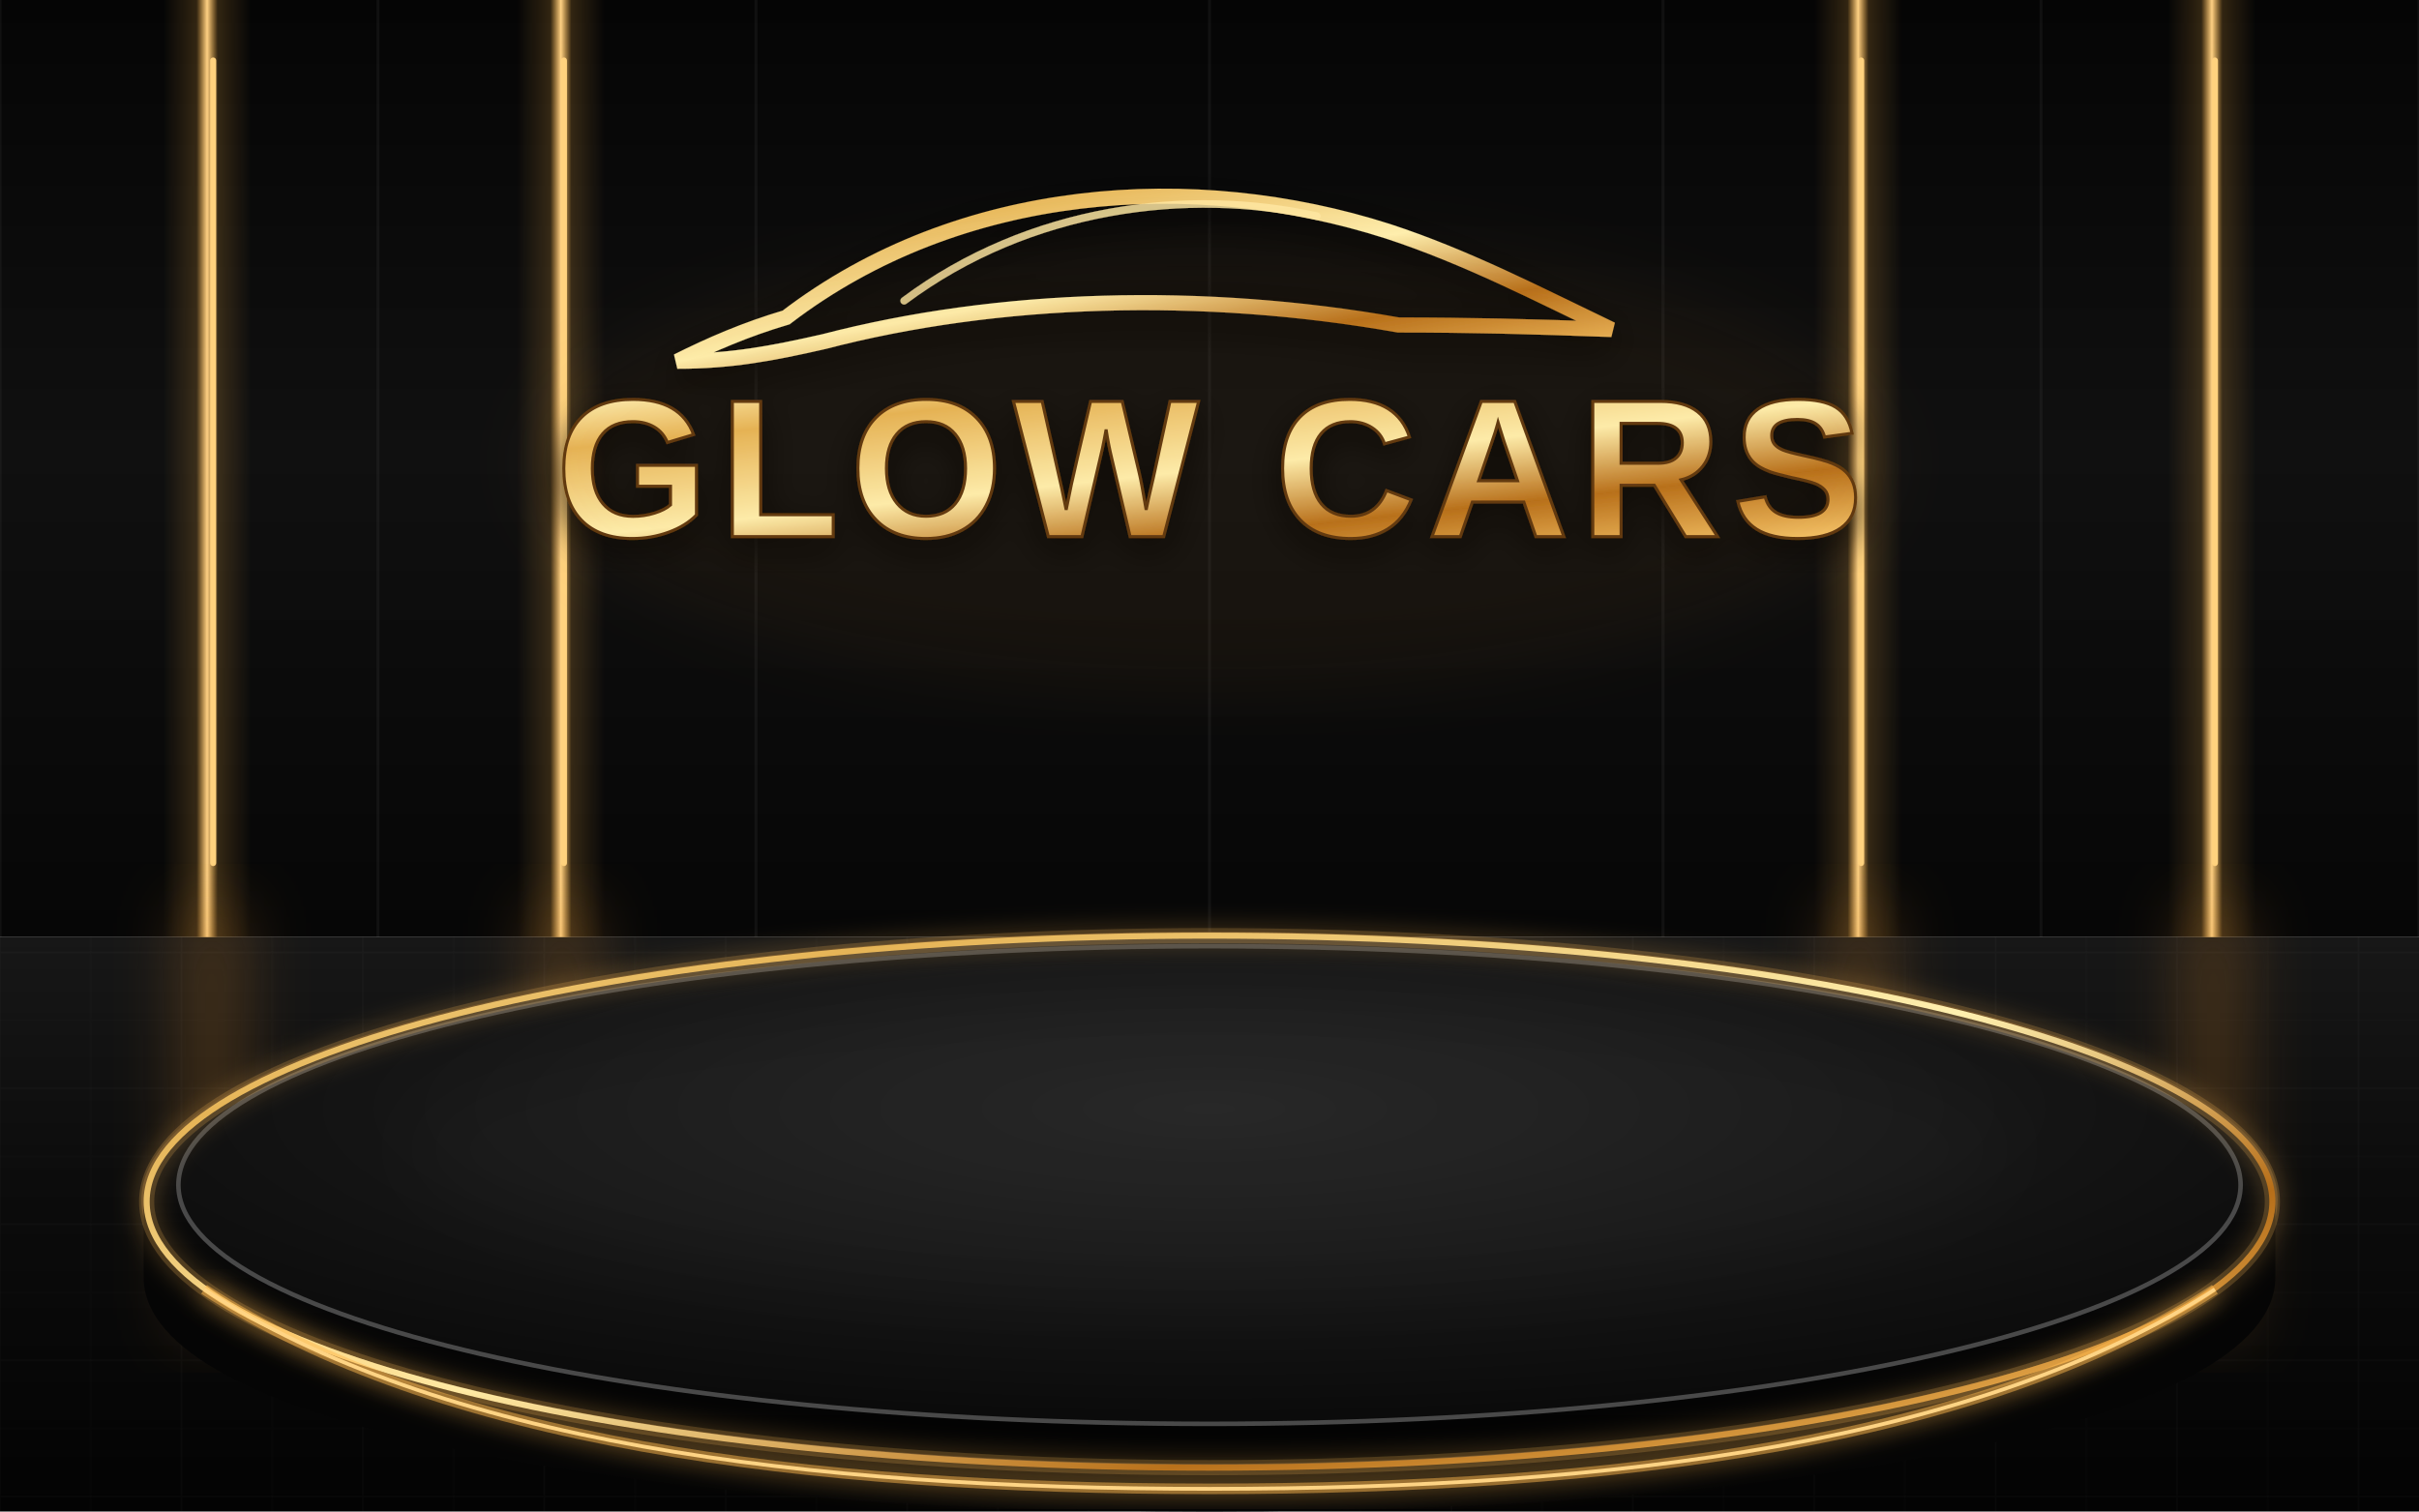
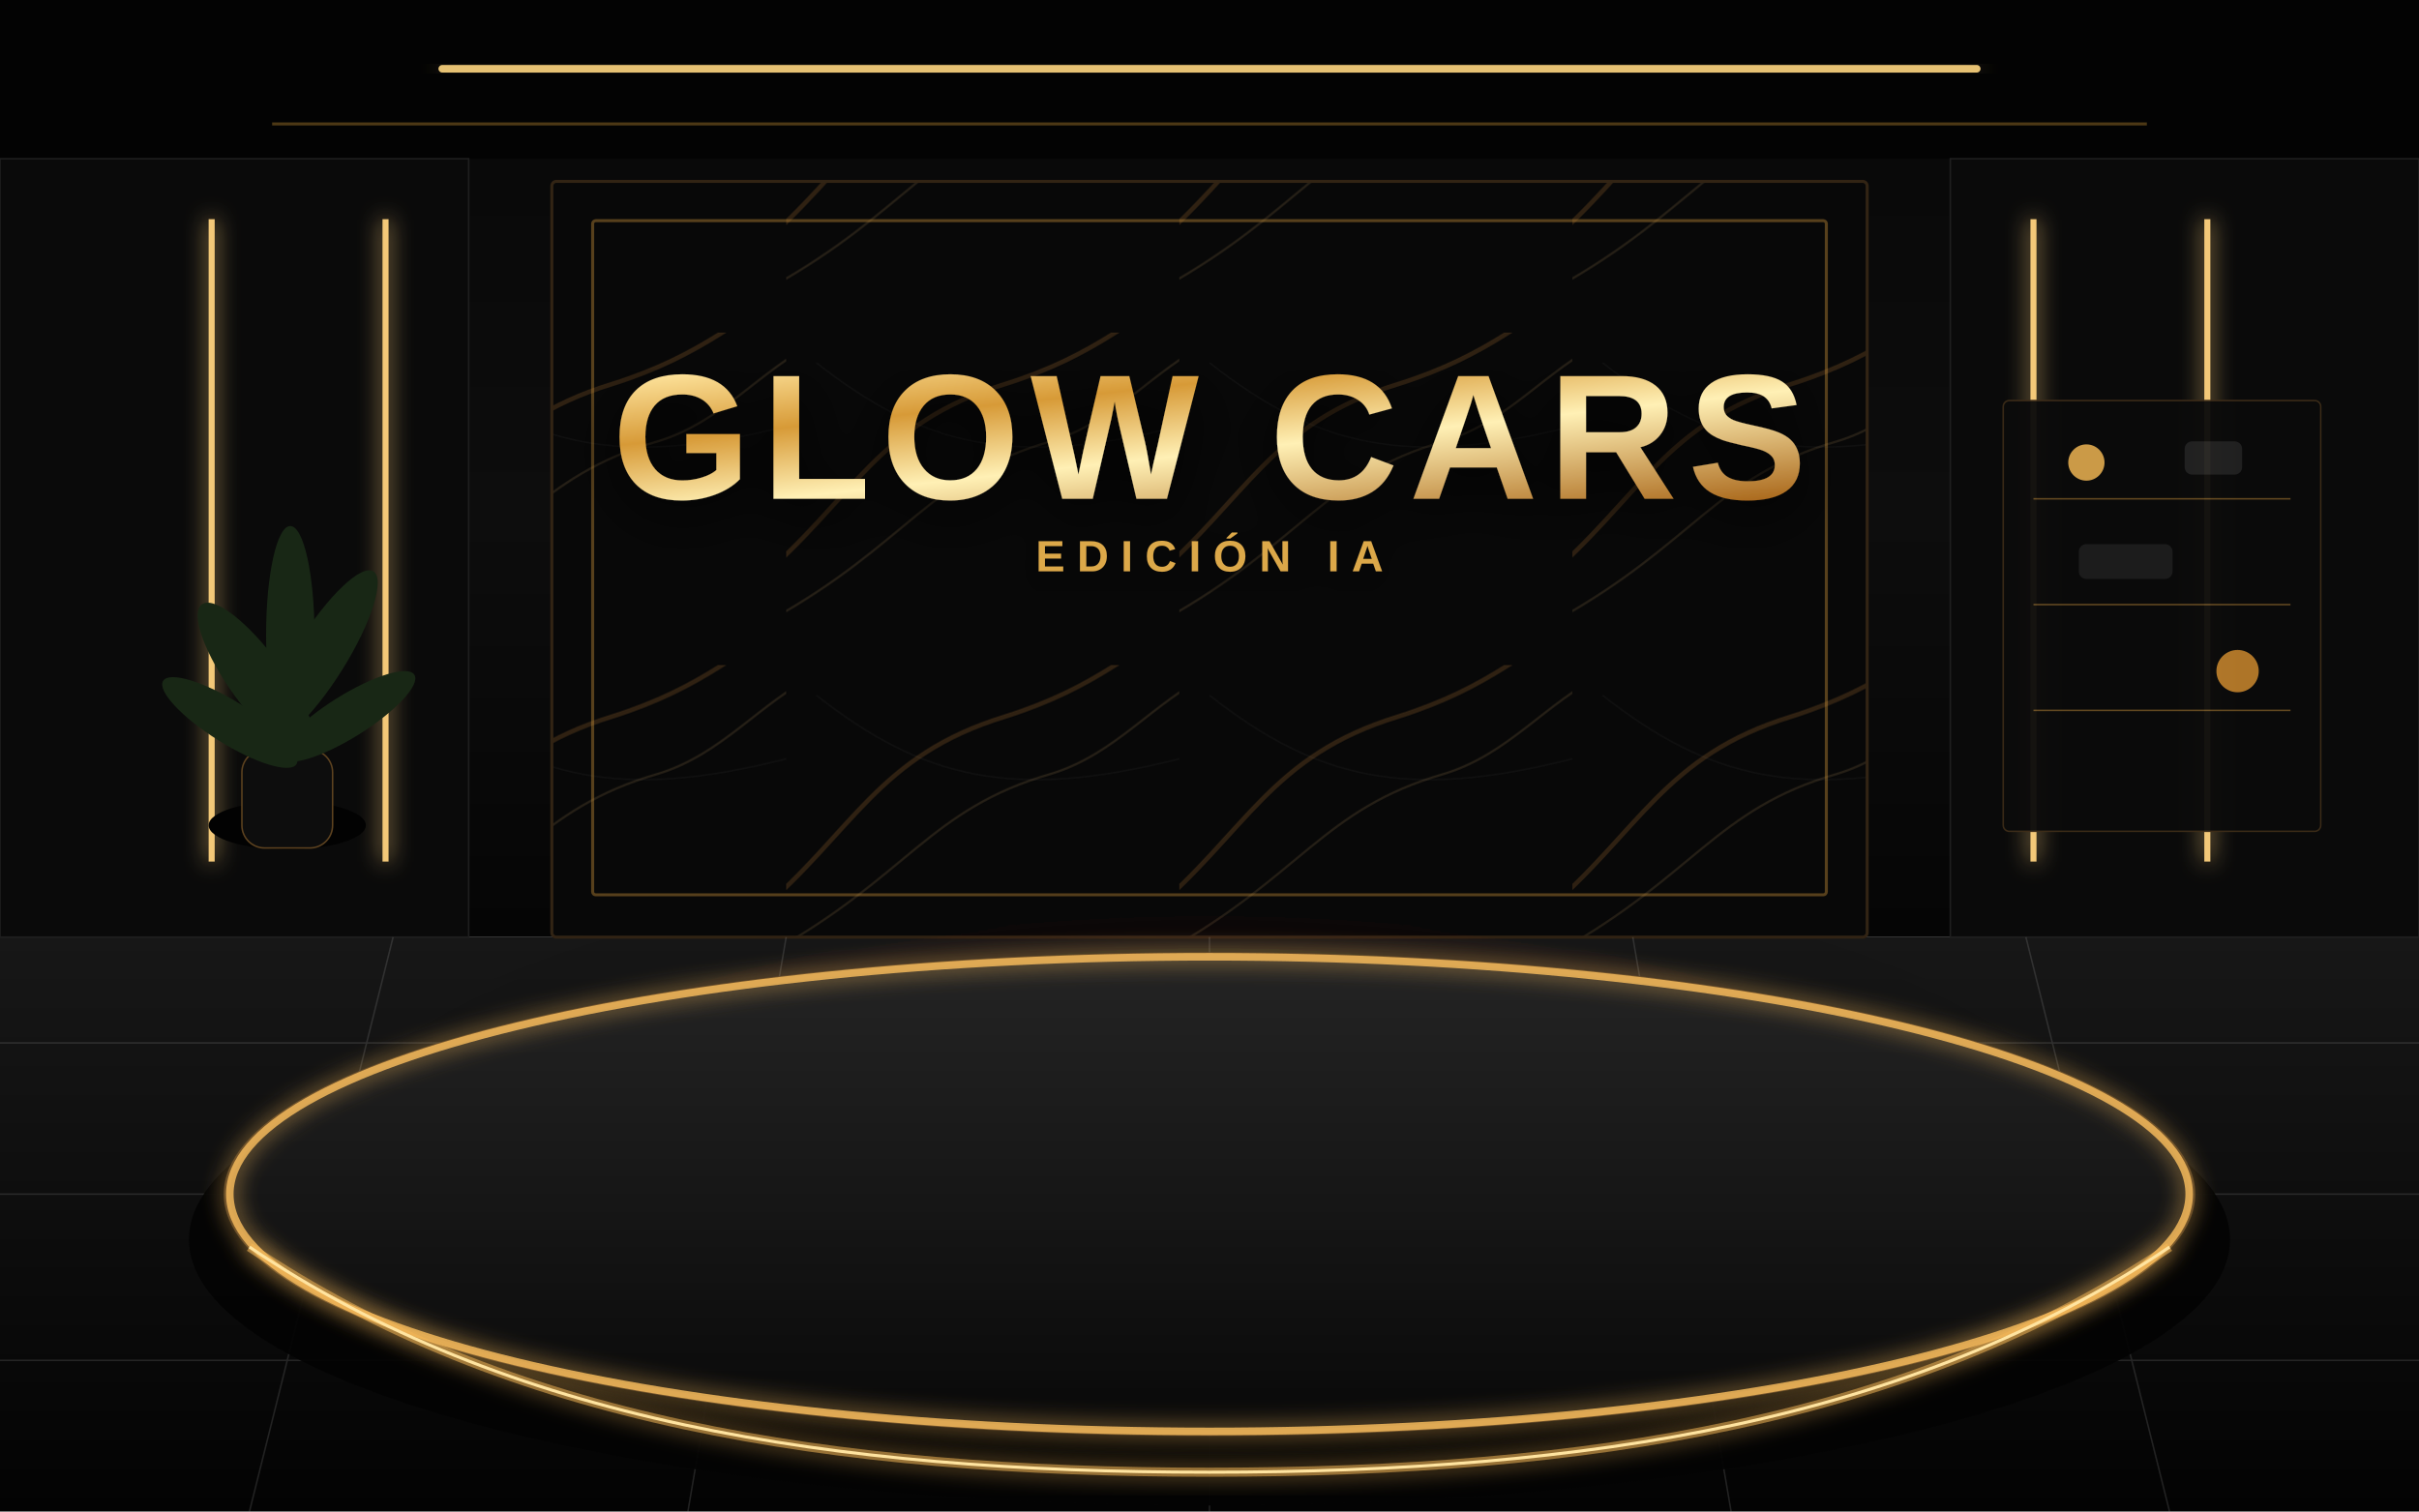
<svg xmlns="http://www.w3.org/2000/svg" viewBox="0 0 1600 1000" width="1600" height="1000">
  <defs>
    <linearGradient id="wall" x1="0" y1="0" x2="0" y2="1">
-       <stop offset="0" stop-color="#050505" />
-       <stop offset="0.48" stop-color="#101010" />
-       <stop offset="1" stop-color="#060606" />
+       <stop offset="0" stop-color="#070707" />
+       <stop offset=".55" stop-color="#0d0d0d" />
+       <stop offset="1" stop-color="#050505" />
    </linearGradient>
    <linearGradient id="floor" x1="0" y1="0" x2="0" y2="1">
      <stop offset="0" stop-color="#171717" />
-       <stop offset="0.42" stop-color="#0c0c0c" />
      <stop offset="1" stop-color="#030303" />
    </linearGradient>
-     <radialGradient id="stage" cx="50%" cy="34%" r="72%">
-       <stop offset="0" stop-color="#252525" />
-       <stop offset="0.55" stop-color="#151515" />
-       <stop offset="1" stop-color="#080808" />
-     </radialGradient>
    <linearGradient id="gold" x1="0" y1="0" x2="1" y2="1">
-       <stop offset="0" stop-color="#fff1b4" />
-       <stop offset="0.18" stop-color="#e6b456" />
-       <stop offset="0.5" stop-color="#fff0af" />
-       <stop offset="0.74" stop-color="#b66e19" />
-       <stop offset="1" stop-color="#f8c86c" />
+       <stop offset="0" stop-color="#ffe6a0" />
+       <stop offset=".28" stop-color="#d79a37" />
+       <stop offset=".56" stop-color="#fff0b5" />
+       <stop offset="1" stop-color="#a86518" />
    </linearGradient>
-     <linearGradient id="edge" x1="0" y1="0" x2="0" y2="1">
-       <stop offset="0" stop-color="#292929" />
-       <stop offset="0.55" stop-color="#090909" />
-       <stop offset="1" stop-color="#020202" />
+     <linearGradient id="stage" x1="0" y1="0" x2="0" y2="1">
+       <stop offset="0" stop-color="#242424" />
+       <stop offset="1" stop-color="#090909" />
    </linearGradient>
-     <linearGradient id="light" x1="0" y1="0" x2="1" y2="0">
-       <stop offset="0" stop-color="#ffb84c" stop-opacity="0" />
-       <stop offset="0.38" stop-color="#ffb84c" stop-opacity=".18" />
-       <stop offset="0.5" stop-color="#ffd184" />
-       <stop offset="0.62" stop-color="#ffb84c" stop-opacity=".18" />
-       <stop offset="1" stop-color="#ffb84c" stop-opacity="0" />
-     </linearGradient>
-     <radialGradient id="floorGlow">
-       <stop offset="0" stop-color="#e99a35" stop-opacity=".24" />
+     <radialGradient id="halo">
+       <stop offset="0" stop-color="#c98328" stop-opacity=".24" />
      <stop offset="1" stop-color="#000" stop-opacity="0" />
    </radialGradient>
-     <filter id="blur">
-       <feGaussianBlur stdDeviation="22" />
-     </filter>
+     <pattern id="marble" width="260" height="220" patternUnits="userSpaceOnUse">
+       <rect width="260" height="220" fill="#080808" />
+       <path d="M-20 165 C45 110 60 60 145 34 C205 15 230 -10 285 -45" fill="none" stroke="#8b5c2a" stroke-opacity=".30" stroke-width="3" />
+       <path d="M-10 190 C80 140 95 95 175 72 C218 59 242 25 282 5" fill="none" stroke="#d7b16e" stroke-opacity=".14" stroke-width="1.5" />
+       <path d="M20 20 C90 75 150 90 260 62" fill="none" stroke="#fff" stroke-opacity=".035" />
+     </pattern>
    <filter id="glow">
-       <feGaussianBlur stdDeviation="8" result="b" />
+       <feGaussianBlur stdDeviation="7" result="b" />
      <feMerge>
        <feMergeNode in="b" />
        <feMergeNode in="SourceGraphic" />
      </feMerge>
    </filter>
-     <filter id="soft">
-       <feDropShadow dx="0" dy="8" stdDeviation="12" flood-color="#000" flood-opacity=".85" />
+     <filter id="blur">
+       <feGaussianBlur stdDeviation="24" />
    </filter>
-     <pattern id="tiles" width="120" height="90" patternUnits="userSpaceOnUse">
-       <path d="M0 0H120V90H0Z" fill="none" stroke="#fff" stroke-opacity=".025" stroke-width="1" />
-       <path d="M0 45H120M60 0V90" stroke="#fff" stroke-opacity=".012" />
-     </pattern>
+     <filter id="shadow">
+       <feDropShadow dx="0" dy="10" stdDeviation="18" flood-color="#000" flood-opacity=".9" />
+     </filter>
  </defs>
  <rect width="1600" height="620" fill="url(#wall)" />
  <rect y="620" width="1600" height="380" fill="url(#floor)" />
-   <rect y="620" width="1600" height="380" fill="url(#tiles)" opacity=".8" />
-   <g stroke="#fff" stroke-opacity=".045" stroke-width="2">
-     <path d="M0 0V620M250 0V620M500 0V620M800 0V620M1100 0V620M1350 0V620M1600 0V620" />
+   <rect x="0" y="0" width="1600" height="105" fill="#030303" />
+   <path d="M180 82 H1420" stroke="#d79a37" stroke-opacity=".35" stroke-width="2" />
+   <rect x="290" y="43" width="1020" height="5" rx="2.5" fill="#ffd67f" opacity=".9" filter="url(#glow)" />
+   <rect x="365" y="120" width="870" height="500" rx="3" fill="url(#marble)" stroke="#322414" stroke-width="2" />
+   <rect x="392" y="146" width="816" height="446" rx="2" fill="none" stroke="#d99b3d" stroke-opacity=".38" stroke-width="2" />
+   <g fill="#0a0a0a" stroke="#1f1f1f">
+     <rect x="0" y="105" width="310" height="515" />
+     <rect x="1290" y="105" width="310" height="515" />
  </g>
-   <g>
-     <rect x="108" width="58" height="620" fill="url(#light)" />
-     <rect x="139" y="38" width="4" height="535" rx="2" fill="#ffd27e" filter="url(#glow)" />
-     <rect x="342" width="58" height="620" fill="url(#light)" />
-     <rect x="371" y="38" width="4" height="535" rx="2" fill="#ffd27e" filter="url(#glow)" />
-     <rect x="1200" width="58" height="620" fill="url(#light)" />
-     <rect x="1229" y="38" width="4" height="535" rx="2" fill="#ffd27e" filter="url(#glow)" />
-     <rect x="1434" width="58" height="620" fill="url(#light)" />
-     <rect x="1463" y="38" width="4" height="535" rx="2" fill="#ffd27e" filter="url(#glow)" />
+   <g stroke="#ffd27e" stroke-width="4" filter="url(#glow)" opacity=".95">
+     <path d="M140 145V570" />
+     <path d="M255 145V570" />
+     <path d="M1345 145V570" />
+     <path d="M1460 145V570" />
  </g>
-   <g opacity=".3" filter="url(#blur)">
-     <rect x="122" y="600" width="36" height="280" fill="#dc8d2f" />
-     <rect x="354" y="600" width="36" height="230" fill="#dc8d2f" />
-     <rect x="1212" y="600" width="36" height="230" fill="#dc8d2f" />
-     <rect x="1446" y="600" width="36" height="280" fill="#dc8d2f" />
+   <g opacity=".95">
+     <rect x="1325" y="265" width="210" height="285" rx="4" fill="#0b0b0b" stroke="#3d2c18" />
+     <path d="M1345 330H1515M1345 400H1515M1345 470H1515" stroke="#d89b3e" stroke-opacity=".45" />
+     <circle cx="1380" cy="306" r="12" fill="#d5a24b" />
+     <rect x="1445" y="292" width="38" height="22" rx="5" fill="#222" />
+     <rect x="1375" y="360" width="62" height="23" rx="5" fill="#1d1d1d" />
+     <circle cx="1480" cy="444" r="14" fill="#b77b2a" />
  </g>
-   <g filter="url(#soft)">
-     <path d="M520 210 C635 122 790 112 918 153 C970 170 1018 195 1066 218 C1012 216 972 215 925 215 C795 192 660 196 545 226 C510 234 483 239 448 239 C470 228 493 218 520 210Z" fill="none" stroke="url(#gold)" stroke-width="10" stroke-linecap="round" />
-     <path d="M598 199 C681 137 786 124 871 143" fill="none" stroke="#ffe8a4" stroke-width="5" stroke-linecap="round" opacity=".8" />
-     <text x="800" y="355" text-anchor="middle" font-family="Arial,Helvetica,sans-serif" font-size="130" font-weight="800" letter-spacing="7" fill="url(#gold)" stroke="#5c3510" stroke-width="2">GLOW CARS</text>
+   <g transform="translate(190 430)">
+     <ellipse cx="0" cy="116" rx="52" ry="16" fill="#020202" />
+     <rect x="-30" y="66" width="60" height="65" rx="15" fill="#0d0d0d" stroke="#5d421f" />
+     <g fill="#182715">
+       <ellipse cx="-20" cy="20" rx="18" ry="62" transform="rotate(-36 -20 20)" />
+       <ellipse cx="22" cy="4" rx="17" ry="66" transform="rotate(32 22 4)" />
+       <ellipse cx="2" cy="-10" rx="16" ry="72" />
+       <ellipse cx="-38" cy="48" rx="14" ry="52" transform="rotate(-58 -38 48)" />
+       <ellipse cx="40" cy="44" rx="14" ry="52" transform="rotate(58 40 44)" />
+     </g>
  </g>
-   <ellipse cx="800" cy="306" rx="450" ry="150" fill="#d88b2e" opacity=".055" filter="url(#blur)" />
-   <ellipse cx="800" cy="850" rx="720" ry="188" fill="url(#floorGlow)" filter="url(#blur)" />
-   <ellipse cx="800" cy="794" rx="705" ry="176" fill="url(#edge)" stroke="#42301c" stroke-width="3" />
-   <path d="M95 794 C95 891 410 970 800 970 C1190 970 1505 891 1505 794 L1505 845 C1505 942 1190 1000 800 1000 C410 1000 95 942 95 845Z" fill="#050505" />
-   <ellipse cx="800" cy="784" rx="682" ry="158" fill="url(#stage)" stroke="#494949" stroke-width="3" />
-   <ellipse cx="800" cy="795" rx="703" ry="176" fill="none" stroke="#ffbb58" stroke-width="10" opacity=".30" filter="url(#glow)" />
-   <ellipse cx="800" cy="795" rx="703" ry="176" fill="none" stroke="url(#gold)" stroke-width="4" />
-   <ellipse cx="800" cy="760" rx="530" ry="100" fill="#fff" opacity=".018" filter="url(#blur)" />
-   <path d="M135 853 C290 954 531 985 800 985 C1069 985 1310 954 1465 853" fill="none" stroke="#ffb84d" stroke-width="7" opacity=".58" filter="url(#glow)" />
-   <path d="M135 853 C290 954 531 985 800 985 C1069 985 1310 954 1465 853" fill="none" stroke="#ffd484" stroke-width="2.5" />
+   <g filter="url(#shadow)">
+     <text x="800" y="330" text-anchor="middle" font-family="Arial,Helvetica,sans-serif" font-size="118" font-weight="800" letter-spacing="7" fill="url(#gold)">GLOW CARS</text>
+     <path d="M590 365H720M880 365H1010" stroke="url(#gold)" stroke-width="2" />
+     <text x="800" y="378" text-anchor="middle" font-family="Arial,Helvetica,sans-serif" font-size="29" font-weight="700" letter-spacing="8" fill="#dca849">EDICIÓN IA</text>
+   </g>
+   <ellipse cx="800" cy="785" rx="680" ry="235" fill="url(#halo)" filter="url(#blur)" />
+   <g opacity=".12" stroke="#fff">
+     <path d="M0 690H1600M0 790H1600M0 900H1600" />
+     <path d="M260 620L165 1000M520 620L455 1000M800 620V1000M1080 620L1145 1000M1340 620L1435 1000" />
+   </g>
+   <ellipse cx="800" cy="820" rx="675" ry="176" fill="#030303" opacity=".95" />
+   <ellipse cx="800" cy="790" rx="650" ry="158" fill="url(#stage)" stroke="#4b351b" stroke-width="4" />
+   <ellipse cx="800" cy="790" rx="648" ry="157" fill="none" stroke="#efb65a" stroke-width="5" filter="url(#glow)" opacity=".9" />
+   <path d="M165 825 C335 940 550 974 800 974 C1050 974 1265 940 1435 825" fill="none" stroke="#f3b657" stroke-width="6" filter="url(#glow)" opacity=".62" />
+   <path d="M165 825 C335 940 550 974 800 974 C1050 974 1265 940 1435 825" fill="none" stroke="#ffe4a0" stroke-width="2" />
</svg>
